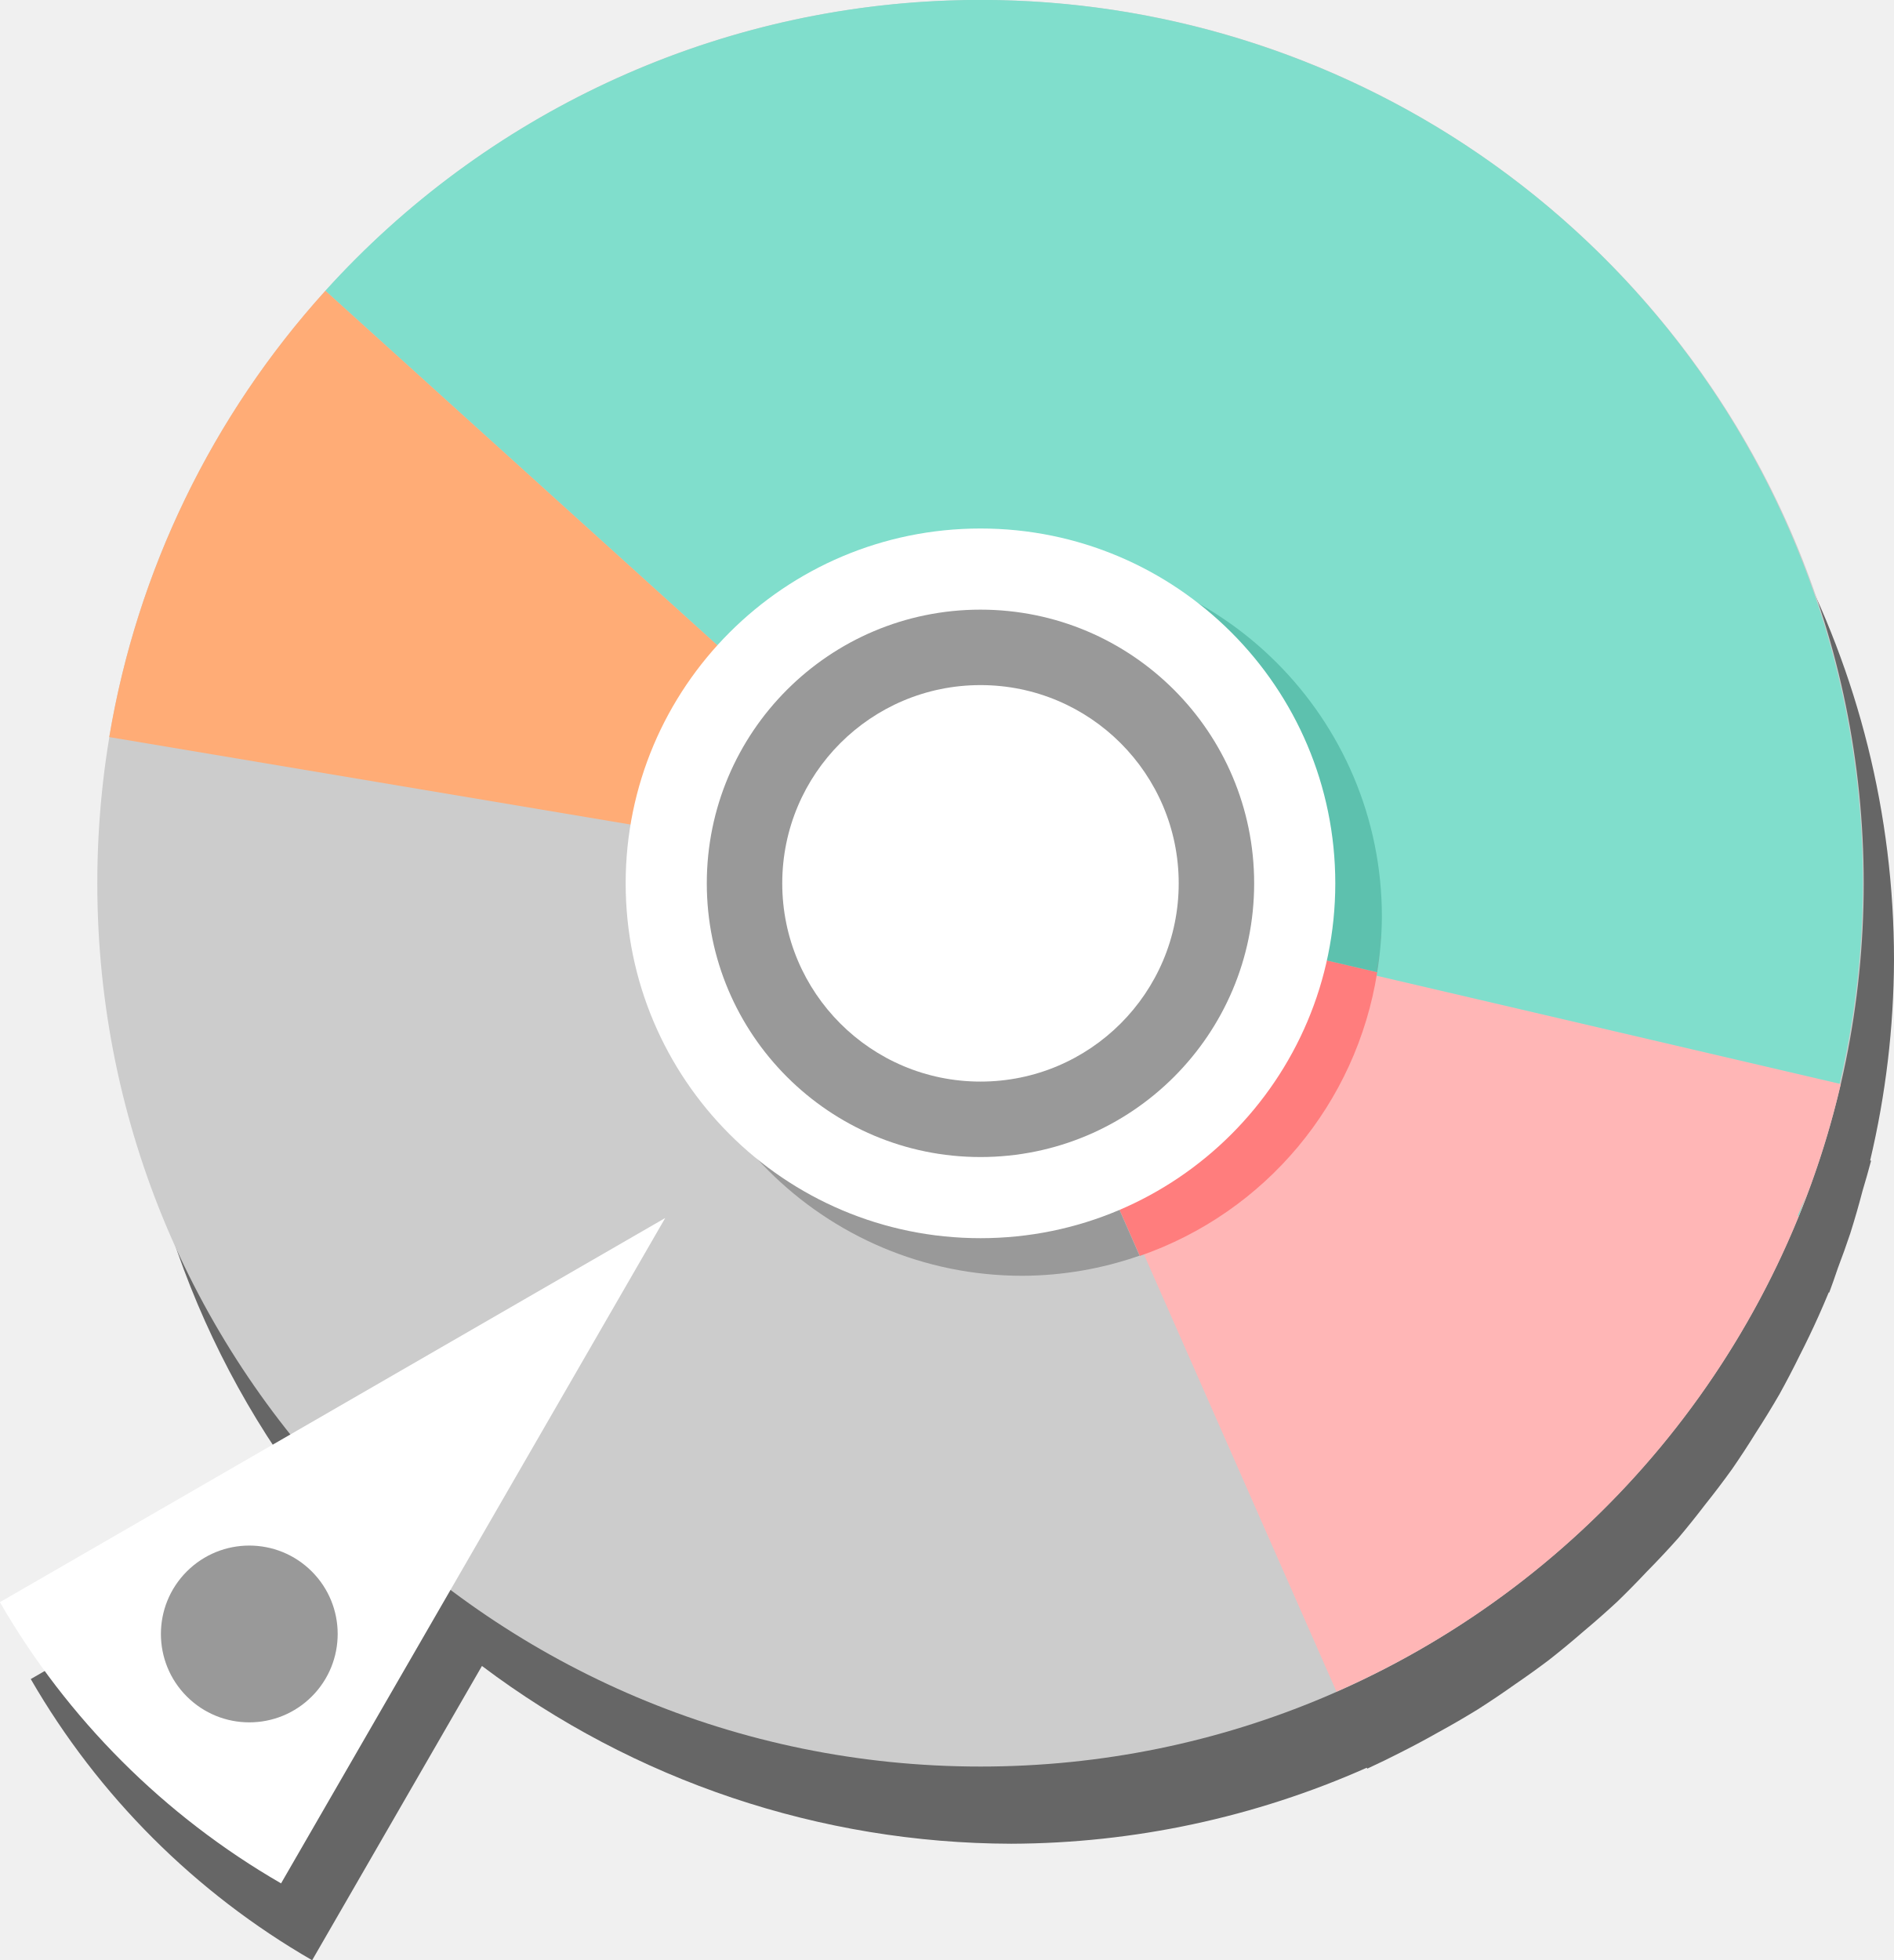
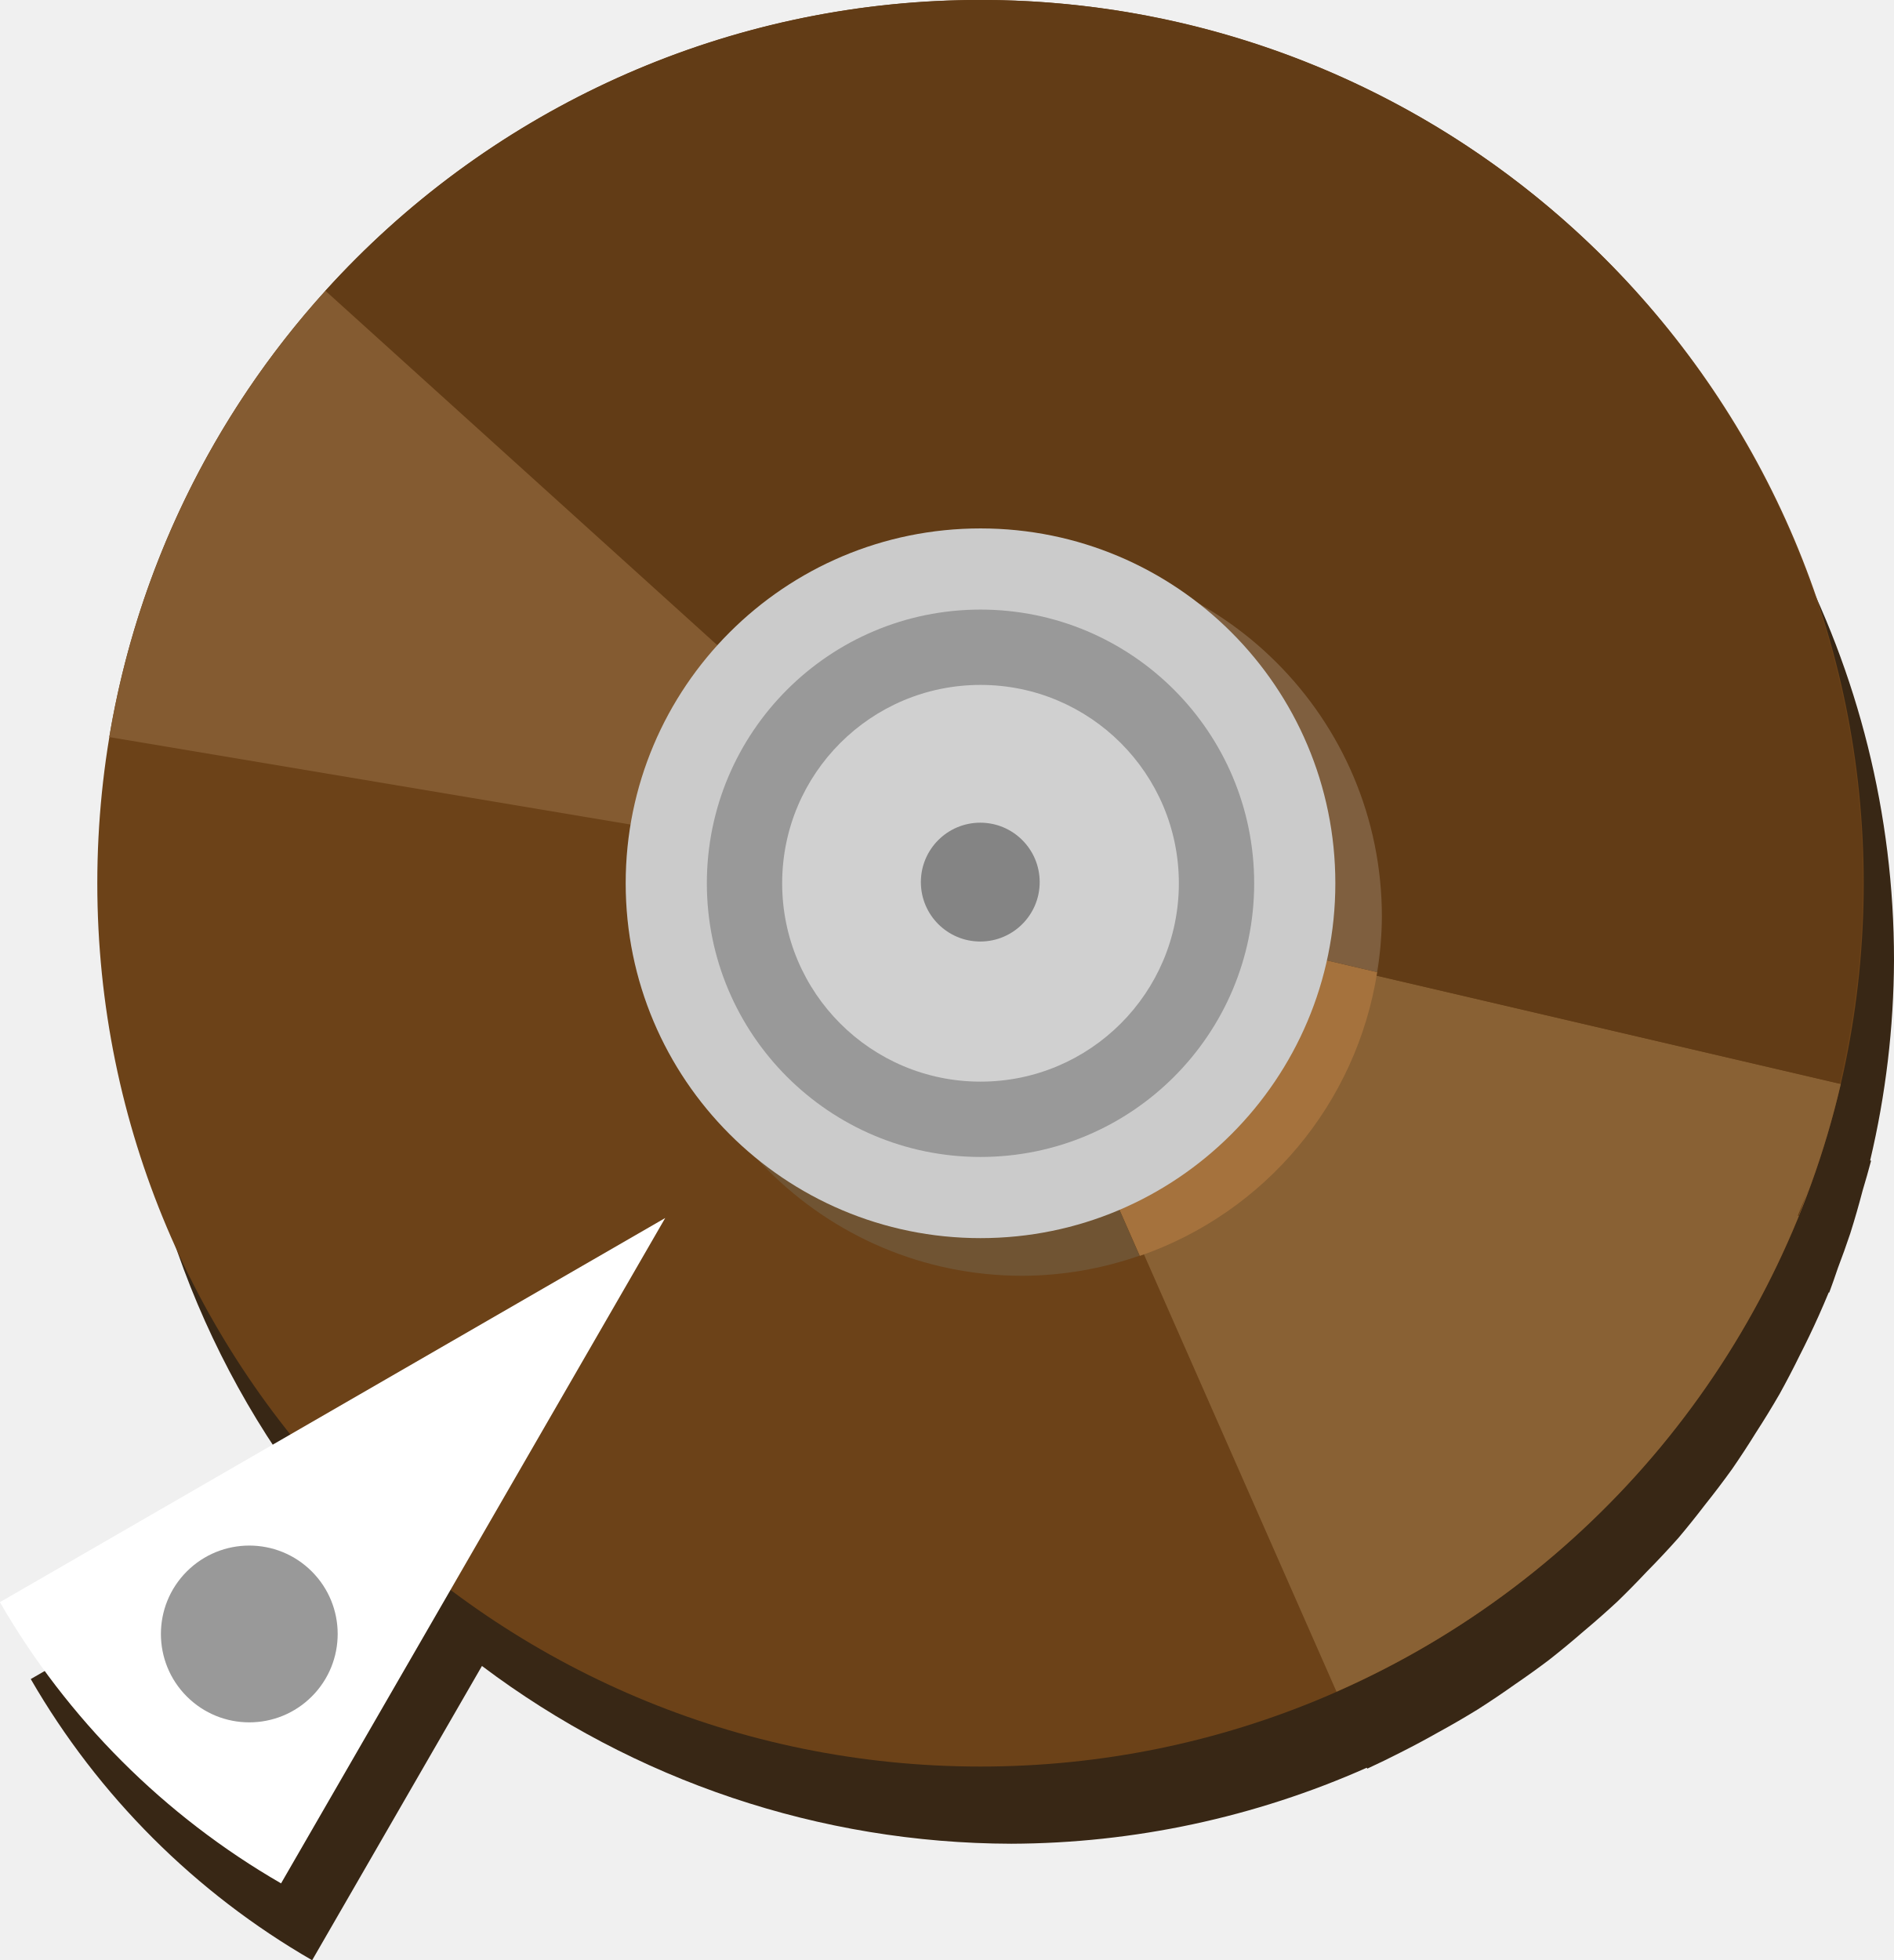
<svg xmlns="http://www.w3.org/2000/svg" width="510.073" height="527.836" viewBox="0 0 8.097 8.379" id="svg8" version="1.1">
  <defs id="defs2">
    <clipPath clipPathUnits="userSpaceOnUse" id="clipPath5343">
      <path d="m 3.069,285.557 c -1.614,1.196 -2.566,3.085 -2.569,5.093 0,3.507 2.843,6.35 6.35,6.35 C 10.357,297 13.2,294.157 13.2,290.65 c -0.002,-0.843 -0.452,-2.713 -0.5,-2.454 -0.024,0.841 -0.572,2.353 -0.602,2.231 -0.003,-0.506 -0.288,-1.426 -0.305,-1.195 0.028,1.407 -1.484,3.177 -2.308,3.5 -0.831,0.369 -1.737,0.564 -2.612,0.565 -0.174,2e-5 -1.169,-0.138 -1.644,-0.704 -0.826,-0.893 -0.002,-1.1 0.463,-1.273 0.506,-0.189 1.031,-0.31 1.52,-0.42 0.746,-0.168 0.471,-0.526 0.105,-0.629 -0.927,-0.26 -2.045,0.335 -2.865,0.306 -0.848,-0.029 -0.805,-1.696 -0.141,-1.762 0.739,-0.073 1.667,-0.511 1.462,-0.657 -0.83,-0.617 -0.962,-0.791 -1.06,-1.164 -0.148,-0.565 0.341,-1.036 0.058,-0.964 -0.26,0.08 -0.411,0.156 -0.599,0.257 -0.167,0.09 -0.294,0.055 -0.675,0.002 -0.325,-0.045 -0.387,-0.056 -0.376,-0.257 0.011,-0.201 0.073,-0.521 -0.052,-0.476 z" id="path5345" style="fill:#7aafff;fill-opacity:1;stroke:none;stroke-width:2.01;stroke-linecap:round;stroke-linejoin:round;stroke-miterlimit:4;stroke-dasharray:none;stroke-opacity:1" />
    </clipPath>
    <clipPath clipPathUnits="userSpaceOnUse" id="clipPath4543">
      <path d="m 1.776,291.57 c -1.826,0.174 -3.294,0.919 -3.49,2.165 -0.263,1.667 1.568,3.341 4.089,3.739 1.217,0.191 2.434,0.053 3.381,-0.384 0.731,0.528 1.669,0.901 2.67,1.06 2.521,0.398 4.778,-0.631 5.041,-2.299 0.263,-1.667 -1.491,-1.943 -4.257,-2.179 -2.766,-0.236 -3.616,-1.688 -5.747,-2.046 -0.566,-0.089 -1.138,-0.108 -1.687,-0.056 z" id="path4545" style="opacity:1;vector-effect:none;fill:#666666;fill-opacity:1;stroke:none;stroke-width:2.117;stroke-linecap:round;stroke-linejoin:round;stroke-miterlimit:4;stroke-dasharray:none;stroke-dashoffset:0;stroke-opacity:1" />
    </clipPath>
  </defs>
-   <path d="m 4.321,0.329 a 3.776,3.776 0 0 0 -0.087,0.003 3.776,3.776 0 0 0 -0.047,-5.2e-4 3.776,3.776 0 0 0 -0.048,0.004 3.776,3.776 0 0 0 -0.199,0.017 3.776,3.776 0 0 0 -0.199,0.024 3.776,3.776 0 0 0 -0.174,0.033 3.776,3.776 0 0 0 -0.193,0.043 3.776,3.776 0 0 0 -0.178,0.052 3.776,3.776 0 0 0 -0.178,0.059 3.776,3.776 0 0 0 -0.183,0.074 3.776,3.776 0 0 0 -0.161,0.072 3.776,3.776 0 0 0 -0.173,0.091 3.776,3.776 0 0 0 -0.166,0.096 3.776,3.776 0 0 0 -0.146,0.097 3.776,3.776 0 0 0 -0.164,0.118 3.776,3.776 0 0 0 -0.141,0.115 3.776,3.776 0 0 0 -0.143,0.126 3.776,3.776 0 0 0 -0.136,0.136 3.776,3.776 0 0 0 -0.084,0.084 h -5.159e-4 a 3.776,3.776 0 0 0 -0.059,0.07 3.776,3.776 0 0 0 -0.053,0.062 3.776,3.776 0 0 0 -0.132,0.174 3.776,3.776 0 0 0 -0.104,0.148 3.776,3.776 0 0 0 -0.101,0.165 3.776,3.776 0 0 0 -0.09,0.158 3.776,3.776 0 0 0 -0.084,0.174 3.776,3.776 0 0 0 -0.076,0.172 3.776,3.776 0 0 0 -0.065,0.179 3.776,3.776 0 0 0 -0.057,0.175 3.776,3.776 0 0 0 -0.047,0.186 3.776,3.776 0 0 0 -0.04,0.183 3.776,3.776 0 0 0 -0.014,0.062 l 0.004,5e-4 a 3.776,3.776 0 0 0 -0.056,0.624 3.776,3.776 0 0 0 0.826,2.356 l -1.241,0.717 a 3.284,3.284 0 0 0 1.203,1.202 l 0.726,-1.258 a 3.776,3.776 0 0 0 2.263,0.76 3.776,3.776 0 0 0 1.52,-0.325 l 0.002,0.004 a 3.776,3.776 0 0 0 0.142,-0.069 3.776,3.776 0 0 0 0.161,-0.086 3.776,3.776 0 0 0 0.169,-0.098 3.776,3.776 0 0 0 0.159,-0.107 3.776,3.776 0 0 0 0.145,-0.104 3.776,3.776 0 0 0 0.15,-0.124 3.776,3.776 0 0 0 0.143,-0.126 3.776,3.776 0 0 0 0.125,-0.127 3.776,3.776 0 0 0 0.136,-0.145 3.776,3.776 0 0 0 0.114,-0.142 3.776,3.776 0 0 0 0.116,-0.153 3.776,3.776 0 0 0 0.102,-0.156 3.776,3.776 0 0 0 0.101,-0.165 3.776,3.776 0 0 0 0.085,-0.163 3.776,3.776 0 0 0 0.082,-0.171 3.776,3.776 0 0 0 0.043,-0.1 l 0.002,0.001 a 3.776,3.776 0 0 0 0.037,-0.105 3.776,3.776 0 0 0 0.053,-0.148 3.776,3.776 0 0 0 0.053,-0.184 3.776,3.776 0 0 0 0.036,-0.127 l -0.004,-10e-4 a 3.776,3.776 0 0 0 0.102,-0.857 3.776,3.776 0 0 0 -1.644,-3.117 3.776,3.776 0 0 0 -0.003,-0.002 3.776,3.776 0 0 0 -0.001,-5.2e-4 3.776,3.776 0 0 0 -0.12,-0.08 3.776,3.776 0 0 0 -0.102,-0.057 3.776,3.776 0 0 0 -0.162,-0.09 3.776,3.776 0 0 0 -0.168,-0.082 3.776,3.776 0 0 0 -0.179,-0.077 3.776,3.776 0 0 0 -0.171,-0.062 3.776,3.776 0 0 0 -0.179,-0.057 3.776,3.776 0 0 0 -0.187,-0.048 3.776,3.776 0 0 0 -0.187,-0.039 3.776,3.776 0 0 0 -0.178,-0.027 3.776,3.776 0 0 0 -0.195,-0.022 3.776,3.776 0 0 0 -0.187,-0.009 3.776,3.776 0 0 0 -0.114,-0.006 z" id="path4531-3-7-6" style="vector-effect:none;fill:#666666;fill-opacity:1;stroke:none;stroke-width:0.248;stroke-linecap:round;stroke-linejoin:bevel;stroke-miterlimit:4;stroke-dasharray:none;stroke-dashoffset:15;stroke-opacity:1;paint-order:stroke fill markers" />
+   <path d="m 4.321,0.329 a 3.776,3.776 0 0 0 -0.087,0.003 3.776,3.776 0 0 0 -0.047,-5.2e-4 3.776,3.776 0 0 0 -0.048,0.004 3.776,3.776 0 0 0 -0.199,0.017 3.776,3.776 0 0 0 -0.199,0.024 3.776,3.776 0 0 0 -0.174,0.033 3.776,3.776 0 0 0 -0.193,0.043 3.776,3.776 0 0 0 -0.178,0.052 3.776,3.776 0 0 0 -0.178,0.059 3.776,3.776 0 0 0 -0.183,0.074 3.776,3.776 0 0 0 -0.161,0.072 3.776,3.776 0 0 0 -0.173,0.091 3.776,3.776 0 0 0 -0.166,0.096 3.776,3.776 0 0 0 -0.146,0.097 3.776,3.776 0 0 0 -0.164,0.118 3.776,3.776 0 0 0 -0.141,0.115 3.776,3.776 0 0 0 -0.143,0.126 3.776,3.776 0 0 0 -0.136,0.136 3.776,3.776 0 0 0 -0.084,0.084 h -5.159e-4 a 3.776,3.776 0 0 0 -0.059,0.07 3.776,3.776 0 0 0 -0.053,0.062 3.776,3.776 0 0 0 -0.132,0.174 3.776,3.776 0 0 0 -0.104,0.148 3.776,3.776 0 0 0 -0.101,0.165 3.776,3.776 0 0 0 -0.09,0.158 3.776,3.776 0 0 0 -0.084,0.174 3.776,3.776 0 0 0 -0.076,0.172 3.776,3.776 0 0 0 -0.065,0.179 3.776,3.776 0 0 0 -0.057,0.175 3.776,3.776 0 0 0 -0.047,0.186 3.776,3.776 0 0 0 -0.04,0.183 3.776,3.776 0 0 0 -0.014,0.062 l 0.004,5e-4 a 3.776,3.776 0 0 0 -0.056,0.624 3.776,3.776 0 0 0 0.826,2.356 l -1.241,0.717 a 3.284,3.284 0 0 0 1.203,1.202 l 0.726,-1.258 a 3.776,3.776 0 0 0 2.263,0.76 3.776,3.776 0 0 0 1.52,-0.325 l 0.002,0.004 a 3.776,3.776 0 0 0 0.142,-0.069 3.776,3.776 0 0 0 0.161,-0.086 3.776,3.776 0 0 0 0.169,-0.098 3.776,3.776 0 0 0 0.159,-0.107 3.776,3.776 0 0 0 0.145,-0.104 3.776,3.776 0 0 0 0.15,-0.124 3.776,3.776 0 0 0 0.143,-0.126 3.776,3.776 0 0 0 0.125,-0.127 3.776,3.776 0 0 0 0.136,-0.145 3.776,3.776 0 0 0 0.114,-0.142 3.776,3.776 0 0 0 0.116,-0.153 3.776,3.776 0 0 0 0.102,-0.156 3.776,3.776 0 0 0 0.101,-0.165 3.776,3.776 0 0 0 0.085,-0.163 3.776,3.776 0 0 0 0.082,-0.171 3.776,3.776 0 0 0 0.043,-0.1 l 0.002,0.001 a 3.776,3.776 0 0 0 0.037,-0.105 3.776,3.776 0 0 0 0.053,-0.148 3.776,3.776 0 0 0 0.053,-0.184 3.776,3.776 0 0 0 0.036,-0.127 l -0.004,-10e-4 a 3.776,3.776 0 0 0 0.102,-0.857 3.776,3.776 0 0 0 -1.644,-3.117 3.776,3.776 0 0 0 -0.003,-0.002 3.776,3.776 0 0 0 -0.001,-5.2e-4 3.776,3.776 0 0 0 -0.12,-0.08 3.776,3.776 0 0 0 -0.102,-0.057 3.776,3.776 0 0 0 -0.162,-0.09 3.776,3.776 0 0 0 -0.168,-0.082 3.776,3.776 0 0 0 -0.179,-0.077 3.776,3.776 0 0 0 -0.171,-0.062 3.776,3.776 0 0 0 -0.179,-0.057 3.776,3.776 0 0 0 -0.187,-0.048 3.776,3.776 0 0 0 -0.187,-0.039 3.776,3.776 0 0 0 -0.178,-0.027 3.776,3.776 0 0 0 -0.195,-0.022 3.776,3.776 0 0 0 -0.187,-0.009 3.776,3.776 0 0 0 -0.114,-0.006 z" id="path4531-3-7-6" style="vector-effect:none;fill:#382715;fill-opacity:1;stroke:none;stroke-width:0.248;stroke-linecap:round;stroke-linejoin:bevel;stroke-miterlimit:4;stroke-dasharray:none;stroke-dashoffset:15;stroke-opacity:1;paint-order:stroke fill markers" />
  <path cx="9.066" cy="302.693" id="path4533-7" r="1.687" style="vector-effect:none;fill:#cccccc;fill-opacity:1;stroke:none;stroke-width:0.188;stroke-linecap:round;stroke-linejoin:bevel;stroke-miterlimit:4;stroke-dasharray:none;stroke-dashoffset:15;stroke-opacity:1;paint-order:stroke fill markers" d="" />
  <path cx="-1.398" cy="303.221" d="" id="path4531-9" r="4.032" style="vector-effect:none;fill:#afe9dd;fill-opacity:1;stroke:none;stroke-width:0.265;stroke-linecap:round;stroke-linejoin:bevel;stroke-miterlimit:4;stroke-dasharray:none;stroke-dashoffset:15;stroke-opacity:1;paint-order:stroke fill markers" />
  <path cx="8.802" cy="302.903" d="" id="path4531-3-1" r="4.032" style="vector-effect:none;fill:#afe9dd;fill-opacity:1;stroke:none;stroke-width:0.265;stroke-linecap:round;stroke-linejoin:bevel;stroke-miterlimit:4;stroke-dasharray:none;stroke-dashoffset:15;stroke-opacity:1;paint-order:stroke fill markers" />
-   <circle cx="4.192" cy="3.776" id="path4531-3" r="3.776" style="vector-effect:none;fill:#cccccc;fill-opacity:1;stroke:none;stroke-width:0.248;stroke-linecap:round;stroke-linejoin:bevel;stroke-miterlimit:4;stroke-dasharray:none;stroke-dashoffset:15;stroke-opacity:1;paint-order:stroke fill markers" />
-   <path d="M 7.87,4.634 A 3.776,3.776 0 0 1 5.714,7.232 L 4.192,3.776 Z" id="path4531-6-62" style="vector-effect:none;fill:#ffb6b6;fill-opacity:1;stroke:none;stroke-width:0.248;stroke-linecap:round;stroke-linejoin:bevel;stroke-miterlimit:4;stroke-dasharray:none;stroke-dashoffset:15;stroke-opacity:1;paint-order:stroke fill markers" />
-   <path d="M 4.058,0.002 A 3.776,3.776 0 0 0 1.391,1.243 l 2.801,2.533 3.673,0.857 A 3.776,3.776 0 0 0 6.2,0.578 3.776,3.776 0 0 0 4.058,0.002 Z M 7.839,4.74 a 3.776,3.776 0 0 1 -0.054,0.188 3.776,3.776 0 0 0 0.054,-0.188 z m -0.111,0.353 a 3.776,3.776 0 0 1 -0.042,0.104 l 0.004,0.002 a 3.776,3.776 0 0 0 0.037,-0.105 z" id="path4531-6-6-0" style="vector-effect:none;fill:#80decc;fill-opacity:1;stroke:none;stroke-width:0.248;stroke-linecap:round;stroke-linejoin:bevel;stroke-miterlimit:4;stroke-dasharray:none;stroke-dashoffset:15;stroke-opacity:1;paint-order:stroke fill markers" />
-   <path d="M 0.467,3.151 A 3.776,3.776 0 0 1 1.391,1.243 l 2.801,2.533 z" id="path4531-6-62-1-2" style="vector-effect:none;fill:#ffac76;fill-opacity:1;stroke:none;stroke-width:0.248;stroke-linecap:round;stroke-linejoin:bevel;stroke-miterlimit:4;stroke-dasharray:none;stroke-dashoffset:15;stroke-opacity:1;paint-order:stroke fill markers" />
-   <path d="m 4.161,3.752 0.712,1.617 a 1.536,1.536 0 0 0 1.015,-1.213 z" id="path4531-6-62-6" style="vector-effect:none;fill:#ff7d7d;fill-opacity:1;stroke:none;stroke-width:0.29;stroke-linecap:round;stroke-linejoin:bevel;stroke-miterlimit:4;stroke-dasharray:none;stroke-dashoffset:15;stroke-opacity:1;paint-order:stroke fill markers" />
-   <path d="m 4.372,2.383 a 1.536,1.536 0 0 0 -1.15,0.521 l 0.939,0.849 1.727,0.403 a 1.536,1.536 0 0 0 0.02,-0.237 1.536,1.536 0 0 0 -1.536,-1.536 z" id="path4531-6-6-0-6" style="vector-effect:none;fill:#5dc1ae;fill-opacity:1;stroke:none;stroke-width:0.29;stroke-linecap:round;stroke-linejoin:bevel;stroke-miterlimit:4;stroke-dasharray:none;stroke-dashoffset:15;stroke-opacity:1;paint-order:stroke fill markers" />
-   <path d="m 4.218,2.39 a 1.536,1.536 0 0 0 -0.997,0.513 1.536,1.536 0 0 1 0.997,-0.513 z m -0.997,0.513 a 1.536,1.536 0 0 0 -0.386,1.015 1.536,1.536 0 0 0 1.536,1.536 1.536,1.536 0 0 0 0.501,-0.086 l -0.711,-1.616 h -6.597e-4 z m 1.651,2.465 6.597e-4,6.6e-4 a 1.536,1.536 0 0 0 0.026,-0.011 1.536,1.536 0 0 1 -0.027,0.011 z m 0.027,-0.011 a 1.536,1.536 0 0 0 0.1,-0.04 1.536,1.536 0 0 1 -0.1,0.04 z m 0.1,-0.04 a 1.536,1.536 0 0 0 0.05,-0.024 1.536,1.536 0 0 1 -0.05,0.024 z m 0.05,-0.024 a 1.536,1.536 0 0 0 0.082,-0.043 1.536,1.536 0 0 1 -0.082,0.043 z m 0.082,-0.043 a 1.536,1.536 0 0 0 0.059,-0.036 1.536,1.536 0 0 1 -0.059,0.036 z m 0.059,-0.036 a 1.536,1.536 0 0 0 0.088,-0.058 1.536,1.536 0 0 1 -0.088,0.058 z m -0.409,-2.775 a 1.536,1.536 0 0 1 0.659,0.378 1.536,1.536 0 0 0 -0.659,-0.378 z m 1.122,1.564 a 1.536,1.536 0 0 1 -0.018,0.152 h 6.597e-4 6.597e-4 a 1.536,1.536 0 0 0 0.016,-0.152 z m -0.017,0.156 a 1.536,1.536 0 0 1 -0.019,0.093 1.536,1.536 0 0 0 0.019,-0.093 z m -0.027,0.129 a 1.536,1.536 0 0 1 -0.038,0.128 1.536,1.536 0 0 0 0.038,-0.128 z" id="path4531-3-15-3" style="vector-effect:none;fill:#999999;fill-opacity:1;stroke:none;stroke-width:0.29;stroke-linecap:round;stroke-linejoin:bevel;stroke-miterlimit:4;stroke-dasharray:none;stroke-dashoffset:15;stroke-opacity:1;paint-order:stroke fill markers" />
-   <g id="g4568" transform="matrix(1.156195,0,0,1.156195,-3.149984,-332.2718)">
-     <circle cx="6.35" cy="290.65" id="path4533" r="1.312" style="opacity:1;vector-effect:none;fill:#ffffff;fill-opacity:1;stroke:none;stroke-width:0.147;stroke-linecap:round;stroke-linejoin:bevel;stroke-miterlimit:4;stroke-dasharray:none;stroke-dashoffset:15;stroke-opacity:1;paint-order:stroke fill markers" />
-     <circle cx="6.35" cy="290.65" id="path4533-3" r="1.012" style="opacity:1;vector-effect:none;fill:#999999;fill-opacity:1;stroke:none;stroke-width:0.113;stroke-linecap:round;stroke-linejoin:bevel;stroke-miterlimit:4;stroke-dasharray:none;stroke-dashoffset:15;stroke-opacity:1;paint-order:stroke fill markers" />
-     <circle cx="6.35" cy="290.65" id="path4533-3-7" r="0.733" style="opacity:1;vector-effect:none;fill:#ffffff;fill-opacity:1;stroke:none;stroke-width:0.082;stroke-linecap:round;stroke-linejoin:bevel;stroke-miterlimit:4;stroke-dasharray:none;stroke-dashoffset:15;stroke-opacity:1;paint-order:stroke fill markers" />
-   </g>
+   <circle cx="4.192" cy="3.776" id="path4531-3" r="3.776" style="vector-effect:none;fill:#6c4218;fill-opacity:1;stroke:none;stroke-width:0.248;stroke-linecap:round;stroke-linejoin:bevel;stroke-miterlimit:4;stroke-dasharray:none;stroke-dashoffset:15;stroke-opacity:1;paint-order:stroke fill markers" />
+   <path d="M 7.87,4.634 A 3.776,3.776 0 0 1 5.714,7.232 L 4.192,3.776 Z" id="path4531-6-62" style="vector-effect:none;fill:#896134;fill-opacity:1;stroke:none;stroke-width:0.248;stroke-linecap:round;stroke-linejoin:bevel;stroke-miterlimit:4;stroke-dasharray:none;stroke-dashoffset:15;stroke-opacity:1;paint-order:stroke fill markers" />
+   <path d="M 4.058,0.002 A 3.776,3.776 0 0 0 1.391,1.243 l 2.801,2.533 3.673,0.857 A 3.776,3.776 0 0 0 6.2,0.578 3.776,3.776 0 0 0 4.058,0.002 Z M 7.839,4.74 a 3.776,3.776 0 0 1 -0.054,0.188 3.776,3.776 0 0 0 0.054,-0.188 z m -0.111,0.353 a 3.776,3.776 0 0 1 -0.042,0.104 l 0.004,0.002 a 3.776,3.776 0 0 0 0.037,-0.105 z" id="path4531-6-6-0" style="vector-effect:none;fill:#623c16;fill-opacity:1;stroke:none;stroke-width:0.248;stroke-linecap:round;stroke-linejoin:bevel;stroke-miterlimit:4;stroke-dasharray:none;stroke-dashoffset:15;stroke-opacity:1;paint-order:stroke fill markers" />
+   <path d="M 0.467,3.151 A 3.776,3.776 0 0 1 1.391,1.243 l 2.801,2.533 z" id="path4531-6-62-1-2" style="vector-effect:none;fill:#845b31;fill-opacity:1;stroke:none;stroke-width:0.248;stroke-linecap:round;stroke-linejoin:bevel;stroke-miterlimit:4;stroke-dasharray:none;stroke-dashoffset:15;stroke-opacity:1;paint-order:stroke fill markers" />
+   <path d="m 4.161,3.752 0.712,1.617 a 1.536,1.536 0 0 0 1.015,-1.213 z" id="path4531-6-62-6" style="vector-effect:none;fill:#a5723d;fill-opacity:1;stroke:none;stroke-width:0.29;stroke-linecap:round;stroke-linejoin:bevel;stroke-miterlimit:4;stroke-dasharray:none;stroke-dashoffset:15;stroke-opacity:1;paint-order:stroke fill markers" />
+   <path d="m 4.372,2.383 a 1.536,1.536 0 0 0 -1.15,0.521 l 0.939,0.849 1.727,0.403 a 1.536,1.536 0 0 0 0.02,-0.237 1.536,1.536 0 0 0 -1.536,-1.536 z" id="path4531-6-6-0-6" style="vector-effect:none;fill:#7f5f3f;fill-opacity:1;stroke:none;stroke-width:0.29;stroke-linecap:round;stroke-linejoin:bevel;stroke-miterlimit:4;stroke-dasharray:none;stroke-dashoffset:15;stroke-opacity:1;paint-order:stroke fill markers" />
+   <path d="m 4.218,2.39 a 1.536,1.536 0 0 0 -0.997,0.513 1.536,1.536 0 0 1 0.997,-0.513 z m -0.997,0.513 a 1.536,1.536 0 0 0 -0.386,1.015 1.536,1.536 0 0 0 1.536,1.536 1.536,1.536 0 0 0 0.501,-0.086 l -0.711,-1.616 h -6.597e-4 z m 1.651,2.465 6.597e-4,6.6e-4 a 1.536,1.536 0 0 0 0.026,-0.011 1.536,1.536 0 0 1 -0.027,0.011 z m 0.027,-0.011 a 1.536,1.536 0 0 0 0.1,-0.04 1.536,1.536 0 0 1 -0.1,0.04 z m 0.1,-0.04 a 1.536,1.536 0 0 0 0.05,-0.024 1.536,1.536 0 0 1 -0.05,0.024 z m 0.05,-0.024 a 1.536,1.536 0 0 0 0.082,-0.043 1.536,1.536 0 0 1 -0.082,0.043 z m 0.082,-0.043 a 1.536,1.536 0 0 0 0.059,-0.036 1.536,1.536 0 0 1 -0.059,0.036 z m 0.059,-0.036 a 1.536,1.536 0 0 0 0.088,-0.058 1.536,1.536 0 0 1 -0.088,0.058 z m -0.409,-2.775 a 1.536,1.536 0 0 1 0.659,0.378 1.536,1.536 0 0 0 -0.659,-0.378 z m 1.122,1.564 a 1.536,1.536 0 0 1 -0.018,0.152 h 6.597e-4 6.597e-4 a 1.536,1.536 0 0 0 0.016,-0.152 z m -0.017,0.156 a 1.536,1.536 0 0 1 -0.019,0.093 1.536,1.536 0 0 0 0.019,-0.093 z m -0.027,0.129 a 1.536,1.536 0 0 1 -0.038,0.128 1.536,1.536 0 0 0 0.038,-0.128 z" id="path4531-3-15-3" style="vector-effect:none;fill:#705433;fill-opacity:1;stroke:none;stroke-width:0.29;stroke-linecap:round;stroke-linejoin:bevel;stroke-miterlimit:4;stroke-dasharray:none;stroke-dashoffset:15;stroke-opacity:1;paint-order:stroke fill markers" />
+   <circle cx="4.192" cy="3.776" id="path4533" r="1.517" style="fill:#cbcbcb;fill-opacity:1;stroke:none;stroke-width:0.17;stroke-linecap:round;stroke-linejoin:bevel;stroke-miterlimit:4;stroke-dasharray:none;stroke-dashoffset:15;stroke-opacity:1;paint-order:stroke fill markers" />
+   <circle cx="4.192" cy="3.776" id="path4533-3" r="1.17" style="vector-effect:none;fill:#999999;fill-opacity:1;stroke:none;stroke-width:0.131;stroke-linecap:round;stroke-linejoin:bevel;stroke-miterlimit:4;stroke-dasharray:none;stroke-dashoffset:15;stroke-opacity:1;paint-order:stroke fill markers" />
+   <circle cx="4.192" cy="3.776" id="path4533-3-7" r="0.848" style="vector-effect:none;fill:#d0d0d0;fill-opacity:1;stroke:none;stroke-width:0.095;stroke-linecap:round;stroke-linejoin:bevel;stroke-miterlimit:4;stroke-dasharray:none;stroke-dashoffset:15;stroke-opacity:1;paint-order:stroke fill markers" />
+   <circle cx="4.191" cy="3.771" id="path4533-3-7-0" r="0.254" style="vector-effect:none;fill:#848484;fill-opacity:1;stroke:none;stroke-width:0.028;stroke-linecap:round;stroke-linejoin:bevel;stroke-miterlimit:4;stroke-dasharray:none;stroke-dashoffset:15;stroke-opacity:1;paint-order:stroke fill markers" />
  <g id="g5015" transform="matrix(0.8877662,0.8877662,-0.8877662,0.8877662,269.0549,-261.0625)">
    <path d="m 0.71,302.426 a 2.616,2.616 0 0 1 -1.354,0 l 0.677,-2.527 z" id="path5011" style="opacity:1;vector-effect:none;fill:#ffffff;fill-opacity:1;stroke:none;stroke-width:0.463;stroke-linecap:round;stroke-linejoin:bevel;stroke-miterlimit:4;stroke-dasharray:none;stroke-dashoffset:15;stroke-opacity:1;paint-order:stroke fill markers" />
    <circle cx="0.033" cy="301.902" id="path5009" r="0.301" style="opacity:1;vector-effect:none;fill:#999999;fill-opacity:1;stroke:none;stroke-width:0.144;stroke-linecap:round;stroke-linejoin:bevel;stroke-miterlimit:4;stroke-dasharray:none;stroke-dashoffset:15;stroke-opacity:1;paint-order:stroke fill markers" />
  </g>
  <g id="g5015-6-3" style="fill:#666666;fill-opacity:1" transform="rotate(45,356.5485,148.1109)" />
</svg>
